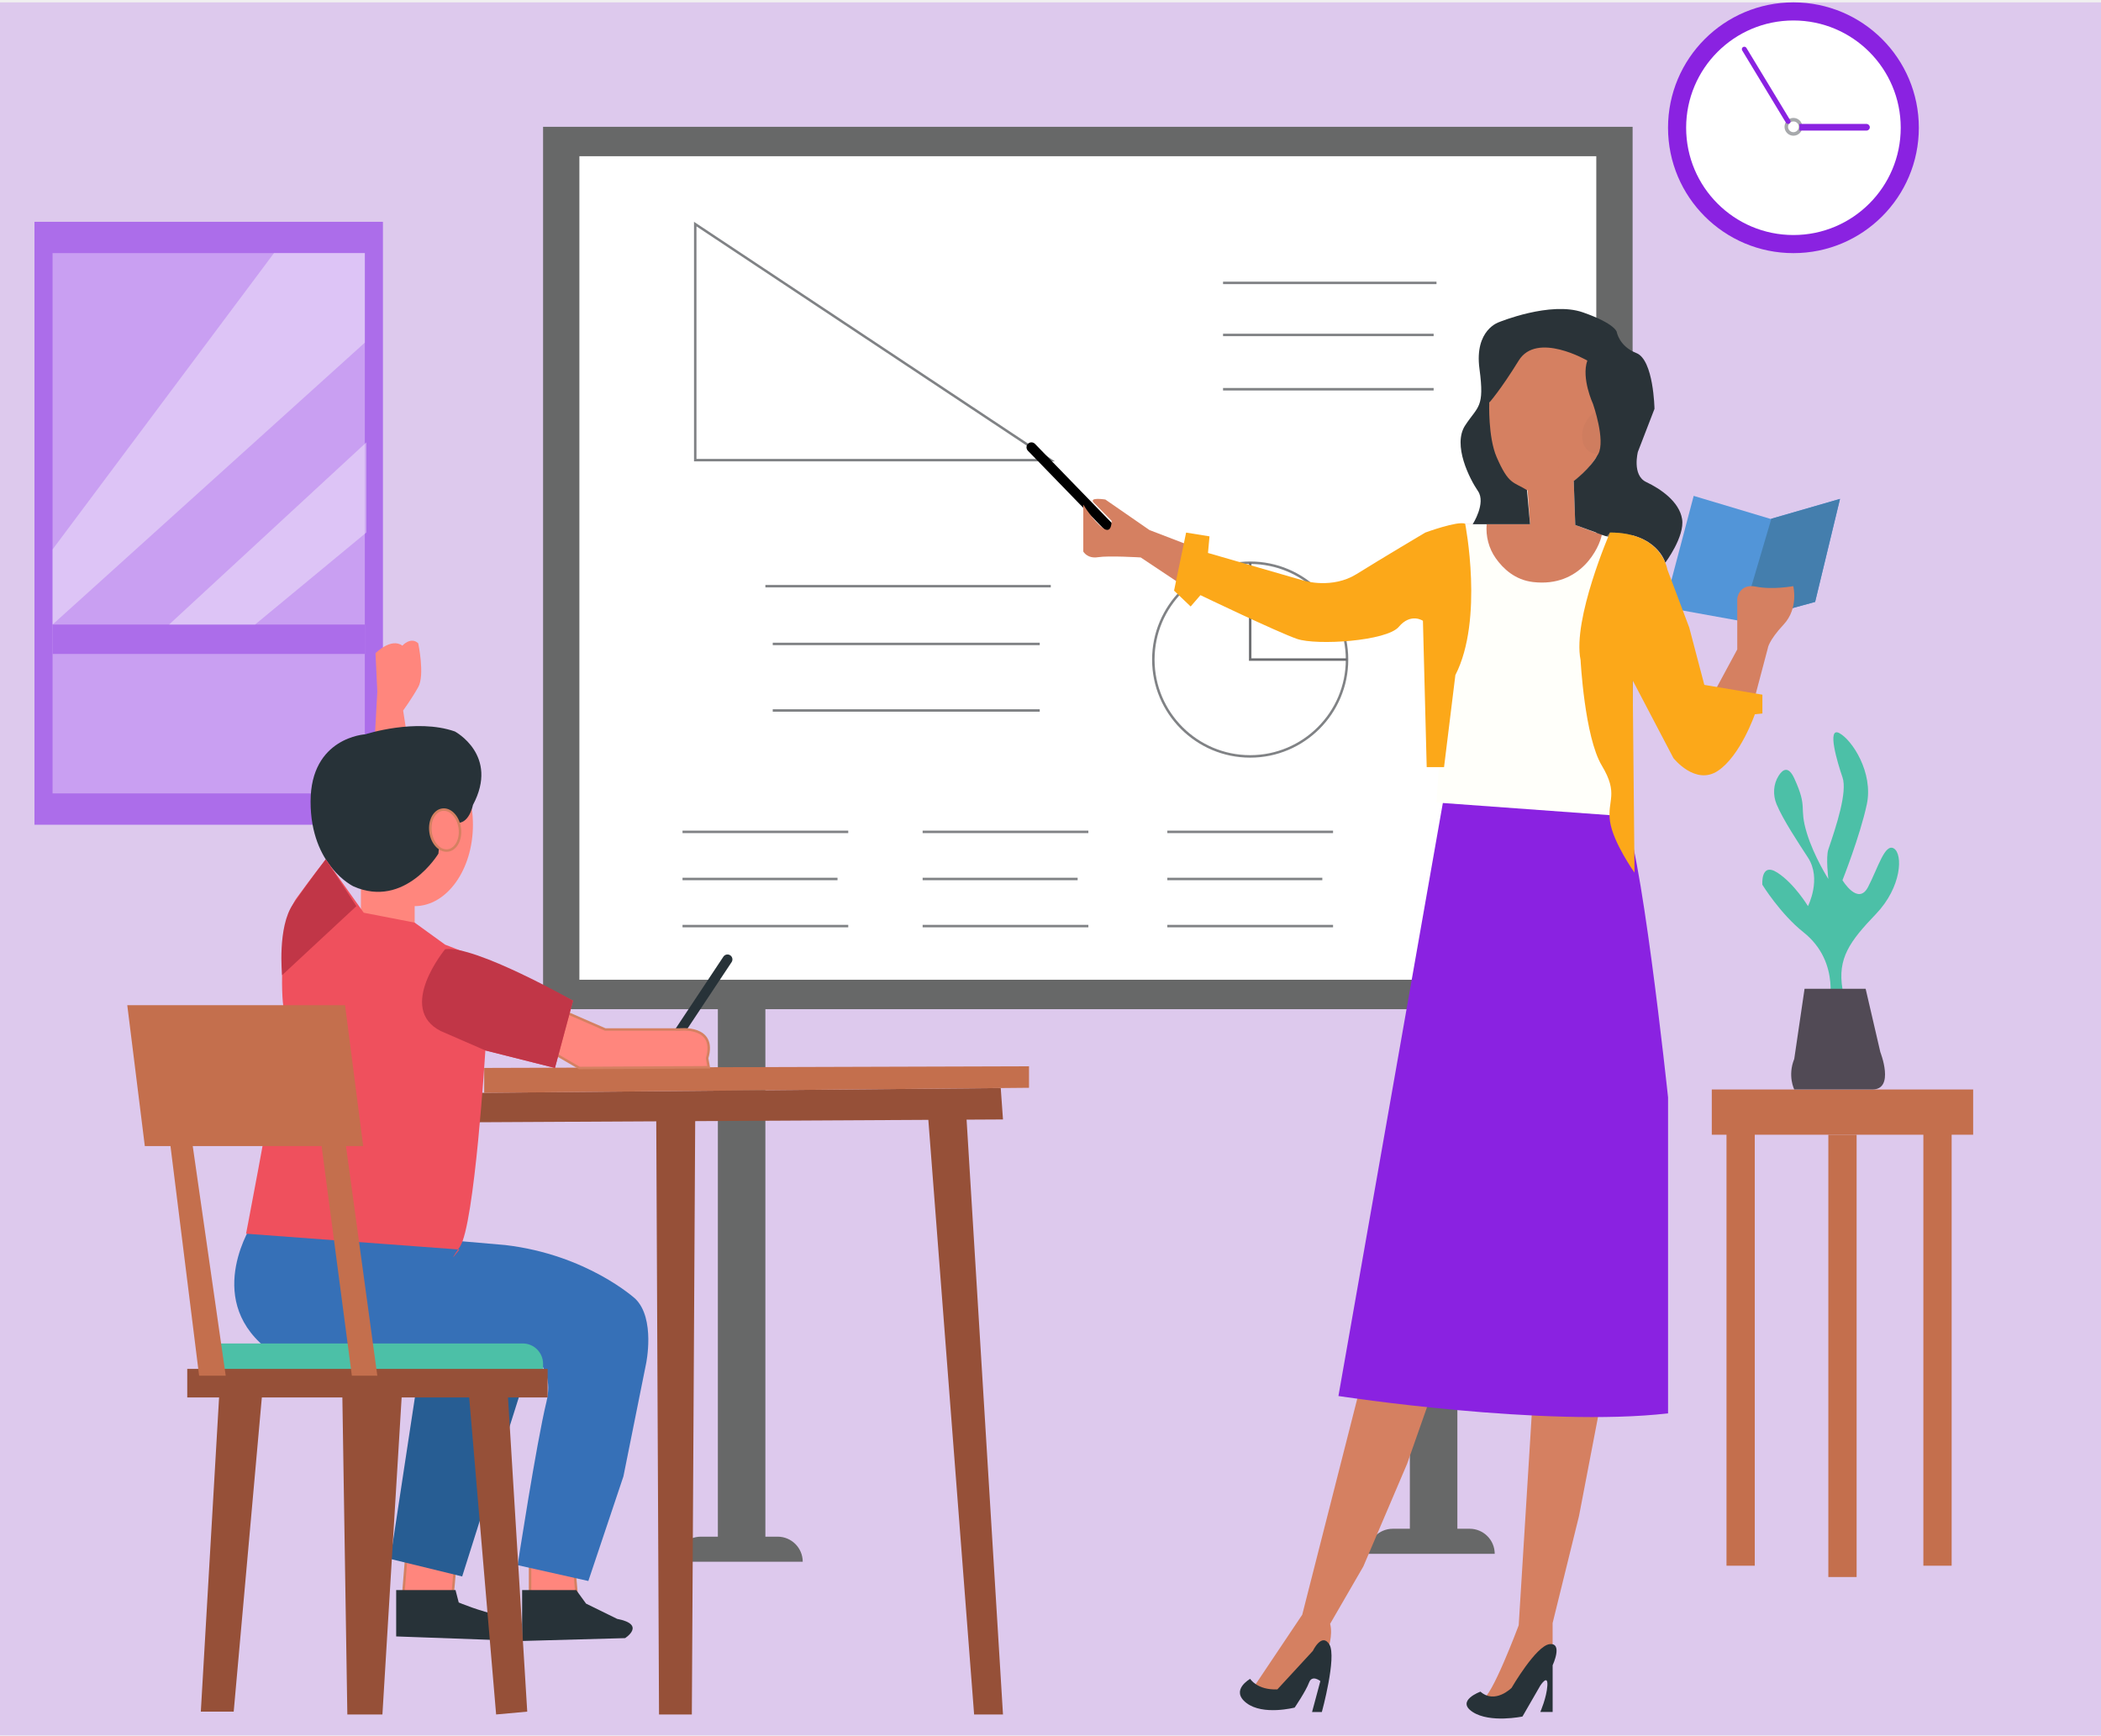
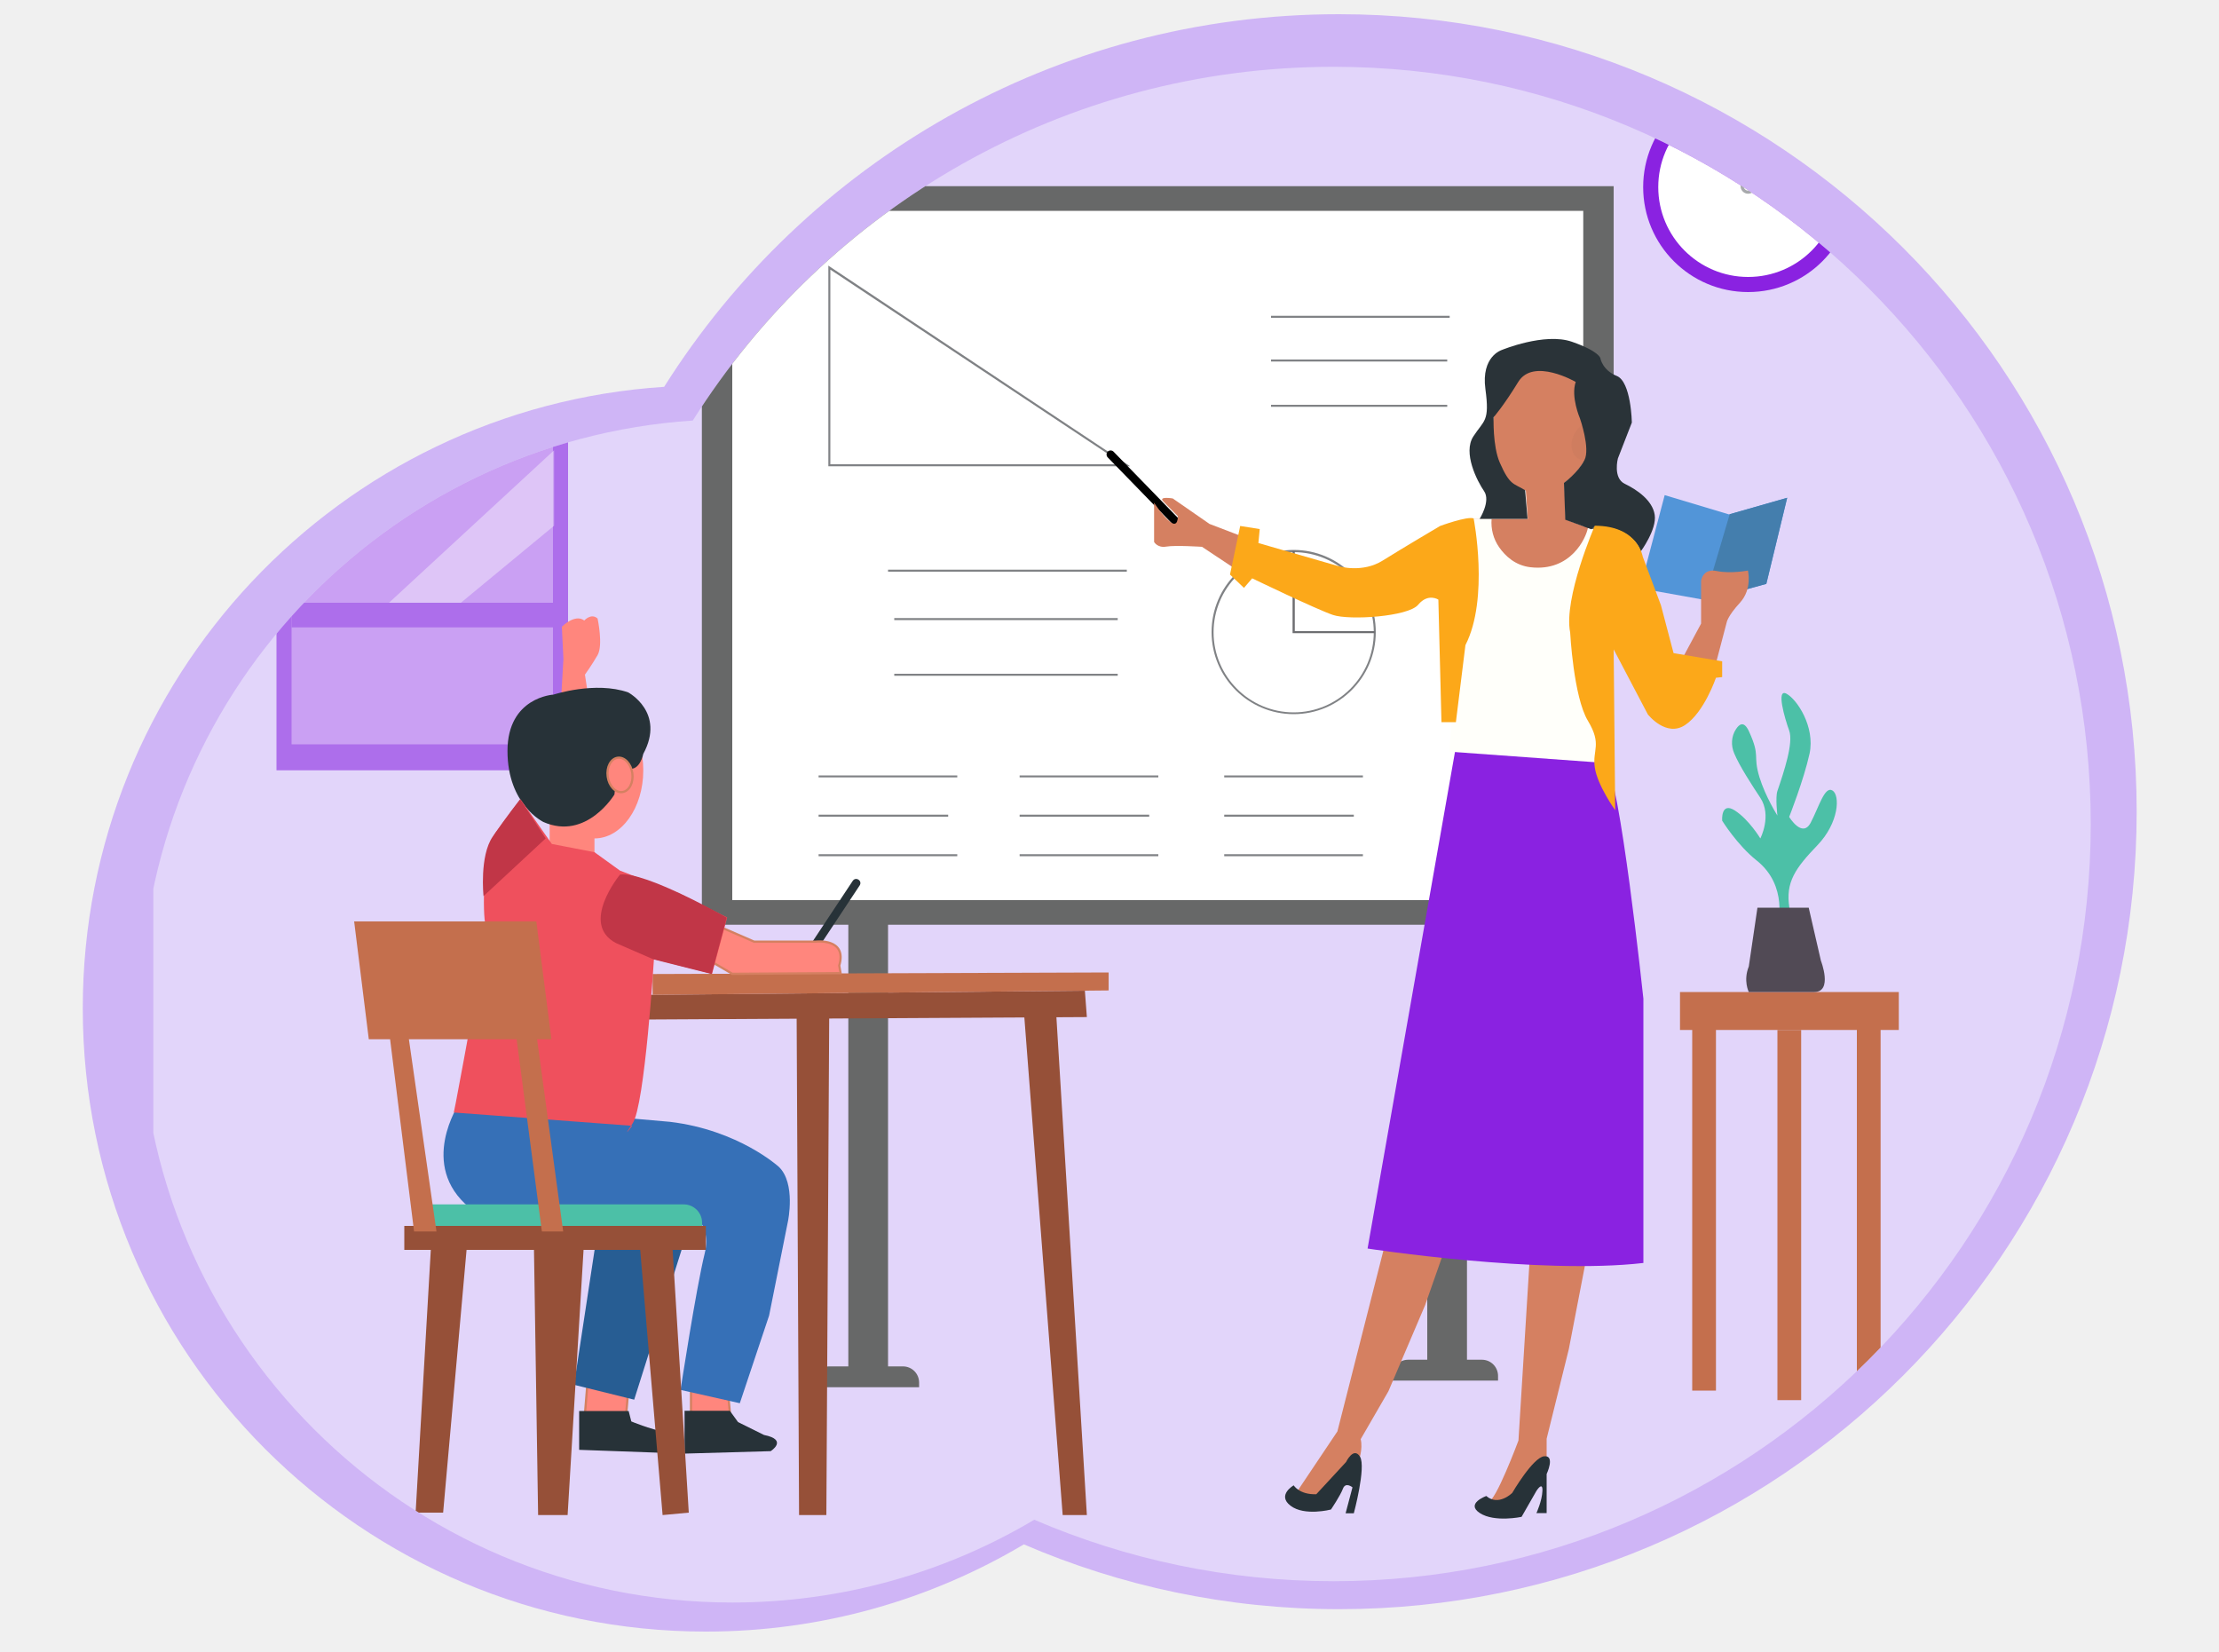
- <svg xmlns="http://www.w3.org/2000/svg" version="1.1" id="Layer_1" x="0" y="0" viewBox="0 0 851.62 703.54" style="enable-background:new 0 0 851.62 703.54" xml:space="preserve">
-   <style>.st4{fill:#a660ea}.st6{opacity:.41;fill:#fff}.st7{fill:#676868}.st8{fill:#fff}.st9{fill:#808285}.st11{fill:#ff867d}.st12{fill:#d58061}.st13{fill:#273238}.st15{fill:#8a22e1}.st17{fill:#fca819}.st19{fill:#ff867d;stroke:#d58061;stroke-miterlimit:10}.st22{fill:#965038}.st23{fill:#c46f4d}.st25{fill:#4cc0a7}.st27{fill:#c13647}</style>
-   <path style="opacity:.19;fill:#8a22e1" d="M0 .96h851.62v702.57H0z" />
-   <path style="fill:#5295d8" d="m745.83 202.25-10.09 41.77-29.04 7.94-.94-.17-31.16-5.63 11.92-45.13 31.19 9.35.29-.09z" />
-   <path style="fill:#447ead" d="m745.83 202.25-10.09 41.77-29.04 7.94-.94-.17 12.24-41.5z" />
-   <g style="opacity:.88">
-     <path class="st4" d="M13.97 89.92h141.25v244.43H13.97z" />
-     <path style="opacity:.36;fill:#fff" d="M21.31 102.61h126.57v219.04H21.31z" />
-     <path class="st4" d="M21.31 253.19h126.57v11.92H21.31z" />
-     <path class="st6" d="m21.31 222.73 89.74-120.12h36.83v36.3L21.31 253.19zM68.54 253.19l79.95-73.85v36.55l-45.1 37.3z" />
+ <svg xmlns="http://www.w3.org/2000/svg" xmlns:xlink="http://www.w3.org/1999/xlink" version="1.1" id="Layer_1" x="0" y="0" viewBox="0 0 1000 744.3" style="enable-background:new 0 0 1000 744.3" xml:space="preserve">
+   <style>.st6{fill:#a660ea}.st8{opacity:.41;fill:#fff}.st9{fill:#676868}.st10{fill:#fff}.st11{fill:#808285}.st13{fill:#ff867d}.st14{fill:#d58061}.st15{fill:#273238}.st17{fill:#8a22e1}.st19{fill:#fca819}.st21{fill:#ff867d;stroke:#d58061;stroke-miterlimit:10}.st24{fill:#965038}.st25{fill:#c46f4d}.st27{fill:#4cc0a7}.st29{fill:#c13647}</style>
+   <path d="M603.4 6.4c-128.1 0-240.5 67-304.1 167.9-146.3 9.6-262 131.4-262 280.1 0 155.1 125.7 280.8 280.8 280.8 52.4 0 101.4-14.4 143.3-39.3 43.6 18.8 91.6 29.2 142.1 29.2 198.5 0 359.4-160.9 359.4-359.4S801.9 6.4 603.4 6.4z" style="fill:#cfb5f6" />
+   <defs>
+     <path id="SVGID_1_" d="M601 30.1c-121.6 0-228.4 63.6-288.8 159.4-138.9 9.2-248.8 124.7-248.8 266 0 147.2 119.4 266.6 266.6 266.6 49.7 0 96.2-13.6 136.1-37.3 41.4 17.8 87 27.7 134.9 27.7 188.4 0 341.2-152.8 341.2-341.2S789.5 30.1 601 30.1z" />
+   </defs>
+   <clipPath id="SVGID_2_">
+     <use xlink:href="#SVGID_1_" style="overflow:visible" />
+   </clipPath>
+   <g style="clip-path:url(#SVGID_2_)">
+     <path style="fill:#e2d5fa" d="M69.1 21.5h877.2v702H69.1z" />
+     <path style="fill:#5295d8" d="m805.4 224.3-9.4 38.8-27 7.4-.9-.2-29-5.2 11.1-42 29 8.7.3-.1z" />
+     <path style="fill:#447ead" d="m805.4 224.3-9.4 38.8-27 7.4-.9-.2 11.4-38.6z" />
+     <g style="opacity:.88">
+       <path class="st6" d="M124.6 119.7H256v227.4H124.6z" />
+       <path style="opacity:.36;fill:#fff" d="M131.4 131.6h117.8v203.8H131.4z" />
+       <path class="st6" d="M131.4 271.6h117.8v11.1H131.4z" />
+       <path class="st8" d="m131.4 243.3 83.5-111.7h34.2v33.7L131.4 271.6zM175.3 271.6l74.4-68.7v34l-42 34.7z" />
+     </g>
+     <path class="st9" d="M316.3 83.9h410.9v332.8H316.3z" />
+     <path class="st10" d="M330 95h383.5v310.6H330z" />
+     <path class="st11" d="M400.2 256.7h107.6v.9H400.2zM403 278.5h100.7v.9H403zM403 303.6h100.7v.9H403zM583 321.8c-20.4 0-37-16.6-37-37s16.6-37 37-37 37 16.6 37 37-16.6 37-37 37zm0-73c-19.9 0-36.1 16.2-36.1 36.1S563.1 321 583 321c19.9 0 36.1-16.2 36.1-36.1s-16.2-36.1-36.1-36.1z" />
+     <path style="fill:#6d6e71" d="M619.5 285.3h-37v-37h1v36.1h36z" />
+     <path class="st11" d="M509.3 210.1h-136v-90.4l136 90.4zm-135.1-.9h132.1l-132.1-87.7v87.7zM572.8 142.3h80.5v.9h-80.5zM572.8 162h79.4v.9h-79.4zM572.8 182.4h79.4v.9h-79.4zM368.9 367.1h58.4v.9h-58.4zM368.9 384.9h62.5v.9h-62.5zM368.9 349.4h62.5v.9h-62.5zM459.5 367.1h58.4v.9h-58.4zM459.5 384.9H522v.9h-62.5zM459.5 349.4H522v.9h-62.5zM551.7 367.1h58.4v.9h-58.4zM551.7 384.9h62.5v.9h-62.5zM551.7 349.4h62.5v.9h-62.5z" />
+     <path class="st9" d="M382.3 409.7h17.9v209.5h-17.9z" />
+     <path class="st9" d="M414.3 625.1h-47.9V623c0-4.1 3.3-7.3 7.3-7.3h33.2c4.1 0 7.3 3.3 7.3 7.3v2.1zM643.2 406.7h17.9v209.5h-17.9z" />
+     <path class="st9" d="M675.2 622.1h-47.9V620c0-4.1 3.3-7.3 7.3-7.3h33.2c4.1 0 7.3 3.3 7.3 7.3v2.1z" />
+     <path class="st13" d="m252.5 321.4 1.4-24.5-.7-14.5s5.9-6 10.1-2.8c0 0 3.1-3.5 6-.9 0 0 2.6 12 0 16.5s-5.7 8.8-5.7 8.8l2.4 15.6-13.5 1.8z" />
+     <path class="st14" d="m625.7 554.6-23 90.4-19.7 29.4 12.2 2.3 17.1-18.5s2-5.1.9-9.7l12.5-21.6 16.5-38.7 9.1-25.9-25.6-7.7z" />
+     <path class="st15" d="M583 669.3s2.6 4.3 10.2 4l13.4-14.5s3.4-7.1 6.3-2.4c2.8 4.7-2.8 25.5-2.8 25.5h-3.7l3.1-11.7s-3.1-2.6-4.3.6-5.4 9.4-5.4 9.4-11.9 3.1-18.2-1.7 1.4-9.2 1.4-9.2z" />
+     <path class="st14" d="m689.7 561.8-5.4 87.3s-10.5 28.2-13.7 27.6 4 5.7 9.5 2.6 16.9-20.8 16.9-20.8v-10.2l10-40.4 8-41.5-25.3-4.6z" />
+     <path class="st15" d="M669.8 674.1s-9.5 3.4-2.9 7.7 18.8 1.7 18.8 1.7l6.7-11.7s2.9-4.6 2.7 0-2.7 10-2.7 10h4.6v-17.6s4-8.5-1.1-8-14.4 16.5-14.4 16.5-6.2 6.2-11.7 1.4z" />
+     <ellipse transform="rotate(-73.584 695.808 192.398)" class="st14" cx="695.8" cy="192.4" rx="29.8" ry="23" />
+     <ellipse transform="rotate(-62.484 715.56 198.765)" cx="715.6" cy="198.8" rx="9" ry="6.9" style="opacity:.69;fill:#cc7b5e" />
+     <path class="st14" d="m687.4 217.9 1.1 15.9h-24.4l1.1 20.2 32.7 13.1 17.7-10.8 9.3-8v-8.8l-5.7-.3-13.6-5.1-.9-24.5z" />
+     <path class="st17" d="m656.4 334.8-40.1 227.8s77.6 11.9 124.3 6.5V450s-10.8-101.8-17.1-106.1c-6.3-4.3-67.1-9.1-67.1-9.1z" />
+     <path d="M672.2 233.8c-.4 4.5.8 9.1 3.4 12.8 2.8 4 7.3 8.2 14.1 9 18.2 2.1 25.1-13.2 25.9-17.8l10.5 2.9-2.6 103.1-70.3-5.1 7.1-105h11.9v.1z" style="fill:#fffffa" />
+     <path class="st14" d="m757.9 297.2 8.7-16.2v-19.2s.6-5.8 7-4.5 14.1-.2 14.1-.2 2.1 8.3-3.6 14.5-6 9-6 9L773 300l-15.1-2.8z" />
+     <g>
+       <path d="M536.1 243.3c-.5 0-1-.2-1.3-.6l-35.6-36.6c-.7-.7-.7-1.9 0-2.6.7-.7 1.9-.7 2.6 0l35.6 36.6c.7.7.7 1.9 0 2.6-.4.4-.9.6-1.3.6z" />
+       <path class="st14" d="m563.4 243.1-18.3-7-16.6-11.5s-6.6-1.1-4.3 1.3 6.6 6.7 6.6 6.7.2 5.4-3.4 2.6-7.3-8.7-7.3-8.7v17.7s1.5 2.8 5.5 2.1 16.1.1 16.1.1l18.5 12.3 3.2-15.6z" />
+     </g>
+     <path class="st19" d="M664.1 233.6s7.1 36-3.7 57.1l-4.3 34.7h-6.5l-1.4-55.2s-4.6-3.1-9.1 2.3-31 7.1-38.4 4.6-36.4-16.5-36.4-16.5l-3.7 4.3-6.3-6 4.6-21.9 8.8 1.4-.6 6.3 36.4 10.5s10.5 3.1 19.6-2.6c9.1-5.7 25.9-15.6 25.9-15.6s12.2-4.5 15.1-3.4z" />
+     <path d="M710.1 172.1s-19.1-11.1-25.9 0-11.1 15.9-11.1 15.9-.5 13 2.8 20.5c4.6 10.5 6.3 9.2 11.4 12.4l1.1 12.9h-21.6s5.1-8 2-12.5-9.7-17.3-4.8-24.7c4.8-7.4 7.4-6.5 5.4-21.3s7.4-17.6 7.4-17.6 19.3-8 31.6-3.7 12.8 7.4 12.8 7.4.9 5.4 7.4 8 6.8 21 6.8 21l-6.3 16.2s-2.3 8.8 3.1 11.4 12.5 7.4 13.5 14-6.3 16.5-6.3 16.5-2.9-11.3-20.9-11.4l-1.3 1.4-11.8-4.3-.6-16.6s6.2-4.5 9.2-10.2c2.8-5.2-2-18.9-2-18.9s-4.2-9.7-1.9-16.4z" style="fill:#2a3338" />
+     <ellipse class="st13" cx="267.9" cy="347.1" rx="22" ry="30.7" />
+     <path class="st13" d="M247.7 366.6v27.5h26.6l-6.4-7.3v-14.3z" />
+     <g>
+       <path class="st21" d="M311.4 619.1v24.8h18.2l-2-21.6z" />
+       <path class="st15" d="M308.5 635.8V655l38.8-1.1s8.1-5.1-3-7.3l-11.7-5.8-3.7-5.1h-20.4z" />
+     </g>
+     <path d="M206.9 497.3s-18.6 27.7 4.7 46.9h95.8s14.1 4.7 10.2 20.5-10.9 61.6-10.9 61.6l26.7 6 13.2-39.5 8.5-42.5s3.6-17.1-4.1-24.5c0 0-18.1-16.6-49.1-20.3l-46.7-4.1-48.3-4.1z" style="fill:#3670b7" />
+     <g>
+       <path class="st21" d="m264.9 621.3-1.7 20.9 18.3 1.7s2.3-21.3 1.5-22.6-18.1 0-18.1 0z" />
+       <path class="st15" d="M261 635.8v17.5l47.1 1.7s-.2-8.1-7.9-9.6-15.7-4.9-15.7-4.9l-1.2-4.7H261z" />
+     </g>
+     <path style="fill:#275d93" d="M269.8 551.1 258.7 624l27.1 6.7 23.7-74.9z" />
+     <g>
+       <path class="st24" d="M290.7 448.3v11.1l199.1-1.1-.9-11.9z" />
+       <path class="st24" d="m359 455.5 1.1 227.2h12.3l1.3-227.2zM461.4 455.5l17.5 227.2h10.9l-13.9-227.2z" />
+       <path class="st25" d="m294.1 438.9 205.5-.7v8.1l-205.5 2z" />
+     </g>
+     <g>
+       <path class="st15" d="M361.1 437.1c-.4 0-.7-.1-1-.3-.9-.6-1.1-1.7-.5-2.6l24.7-37.3c.6-.9 1.7-1.1 2.6-.5.9.6 1.1 1.7.5 2.6l-24.7 37.3c-.4.5-1 .8-1.6.8z" />
+     </g>
+     <path class="st21" d="m321.6 416.4 18.2 7.9h27.9s14.2-1.7 10.5 10.8l.6 3.4-48.8.3-13.7-8 5.3-14.4z" />
+     <g>
+       <circle class="st17" cx="787.8" cy="84.3" r="47.3" />
+       <circle class="st10" cx="787.8" cy="84.3" r="40.5" />
+       <circle cx="787.8" cy="83.9" r="3.4" style="fill:#a7a9ac" />
+       <circle class="st10" cx="787.8" cy="83.9" r="2" />
+       <path class="st17" d="M815.7 85.3h-25.6v-2.5h25.6c.5 0 1 .4 1 1v.6c-.1.5-.5.9-1 .9z" />
+       <g>
+         <path class="st17" d="M785.8 82.8c-.3 0-.6-.2-.8-.4l-16.5-27.3c-.3-.4-.1-1 .3-1.3.4-.3 1-.1 1.3.3l16.5 27.3c.3.4.1 1-.3 1.3-.1.1-.3.1-.5.1z" />
+       </g>
+     </g>
+     <path class="st25" d="M757.1 447h98.6v17.1h-98.6z" />
+     <path class="st25" d="M762.6 459.8h10.7v166.8h-10.7zM801 464.1h10.7v166.8H801zM836.8 459.8h10.7v166.8h-10.7z" />
+     <path class="st27" d="M791.6 387.7c-8.7-6.9-15.5-17.9-15.5-17.9s-.7-8.7 5.7-4.6 11.5 12.6 11.5 12.6 5.3-10.2 0-18.3c-3.7-5.6-9.4-14.3-11.8-20.1-1.5-3.5-1.3-7.6.8-10.8 1.6-2.5 3.7-3.8 5.9 1 5.3 11.6 1.6 10.4 4.7 20.6 2.7 8.8 8.1 17.3 8.1 17.3s-1-8.2 0-11.1c3-8.8 7.3-21.7 5.3-27.2s-6-19.2-1.2-16.6c4.8 2.6 12.9 14.9 10.4 26.9-2.6 11.9-9.2 28.6-9.2 28.6s5.9 9.8 9.7 2.6c3.8-7.3 6.3-16.6 9.8-14.5s3 14.5-6.8 24.7-14.5 16.6-12.6 28.2-5.3 7.7-5.3 7.7 5-17.6-9.5-29.1z" />
+     <path class="st19" d="M718.7 236.9s-14.2 32.7-11.1 48.1c0 0 1.5 29 8 39.8 6.5 10.8 1.9 13.1 3.1 21 1.1 8 9.2 19.3 9.2 19.3l-.7-72.5 15.4 29.3s8.2 10.5 16.8 4.8 13.9-21.3 13.9-21.3l2.8-.3V298l-21.9-3.7-5.7-21.6-8.2-21.9c0 .1-2-13.9-21.6-13.9z" />
+     <path class="st15" d="M283.1 312s16.9 9 6.8 27.7c0 0-1.5 7.9-6.8 6.6s-6.2 11.7-6.2 11.7-12.6 20.9-32 12.4c0 0-16.2-7.7-16.2-32s20.7-25.4 20.7-25.4 18.9-6.2 33.7-1z" />
+     <ellipse transform="rotate(-7.82 279.251 349.107)" class="st21" cx="279.4" cy="349.2" rx="5.6" ry="7.8" />
+     <path d="m248.7 380.3 19.2 3.7 11.5 8.3 26.5 10.2 21.8 10.9-6.8 25.4-26.2-6.6s-4.1 65.9-9.6 74c-5.5 8.1-.2 1.1-.2 1.1l-80.4-6s.3-1.6.9-4.4c3.2-17 14.5-76.8 13.4-80.2-1.3-4.1-1.5-33.3 4.7-41.8s11.1-14.7 11.1-14.7l14.1 20.1z" style="fill:#ef505d" />
+     <path class="st29" d="m245.9 377.8-28 26s-1.9-18.2 4.2-26.9c6-8.7 12.3-16.8 12.3-16.8l11.5 17.7zM279.4 394.1s-18.4 22.3-1.7 30.9l16.8 7.3 26.2 6.6 6.8-25.4c.1 0-36.8-21-48.1-19.4z" />
+     <g>
+       <path class="st27" d="M316.3 553.4H191.8v-10.7h116.3c4.6 0 8.3 3.7 8.3 8.3v2.4z" />
+       <path class="st24" d="M182.2 552.4h135.9v10.8H182.2z" />
+       <path class="st24" d="m194.3 560.5-7 121.1h12.4l10.8-121.1zM240.6 560.5l1.9 122.2h13.3l7.4-123.1zM288.2 559.6l10.4 123.1 11.8-1.1-7.5-122z" />
+       <path class="st25" d="m159.6 415.2 6.6 53.1h82.3l-6.8-53.1z" />
+       <path class="st25" d="m232.3 464.3 11.9 90.6h9.6l-12.3-90.6zM175.3 464.3l11.3 90.6h10.1l-13-90.6z" />
+     </g>
+     <path d="M792 409h23.1l5.5 23.9s5.5 14.1-3 14.1h-29.5s-2.6-5.1 0-11.5L792 409z" style="fill:#514a55" />
  </g>
-   <path class="st7" d="M220.13 51.41h441.63v357.71H220.13z" />
-   <path class="st8" d="M234.85 63.33h412.19v333.86H234.85z" />
-   <path class="st9" d="M310.24 237.13h115.68v1H310.24zM313.22 260.56h108.23v1H313.22zM313.22 287.54h108.23v1H313.22zM506.75 307.15c-21.92 0-39.76-17.84-39.76-39.76s17.83-39.76 39.76-39.76 39.76 17.84 39.76 39.76-17.84 39.76-39.76 39.76zm0-78.52c-21.37 0-38.76 17.39-38.76 38.76s17.39 38.76 38.76 38.76c21.37 0 38.76-17.39 38.76-38.76s-17.39-38.76-38.76-38.76z" />
-   <path style="fill:#6d6e71" d="M546.01 267.89h-39.76v-39.76h1v38.76h38.76z" />
-   <path class="st9" d="M427.58 187.04H281.31V89.92l146.27 97.12zm-145.27-1h141.95L282.31 91.78v94.26zM495.75 114.19h86.52v1h-86.52zM495.75 135.29h85.36v1h-85.36zM495.75 157.3h85.36v1h-85.36zM276.65 355.84h62.83v1h-62.83zM276.65 374.94h67.18v1h-67.18zM276.65 336.75h67.18v1h-67.18zM373.98 355.84h62.83v1h-62.83zM373.98 374.94h67.18v1h-67.18zM373.98 336.75h67.18v1h-67.18zM473.16 355.84h62.83v1h-62.83zM473.16 374.94h67.18v1h-67.18zM473.16 336.75h67.18v1h-67.18z" />
-   <path class="st7" d="M290.98 401.55h19.26v225.17h-19.26z" />
-   <path class="st7" d="M325.38 633.14H273.9c0-5.61 4.55-10.17 10.17-10.17h31.15c5.6 0 10.16 4.56 10.16 10.17zM571.47 398.34h19.26v225.17h-19.26z" />
-   <path class="st7" d="M605.87 629.93h-51.48c0-5.61 4.55-10.17 10.17-10.17h31.15c5.6 0 10.16 4.56 10.16 10.17z" />
-   <path class="st11" d="m151.49 306.69 1.45-26.29-.73-15.59s6.31-6.42 10.89-3.06c0 0 3.36-3.78 6.42-.97 0 0 2.75 12.9 0 17.79-2.75 4.89-6.11 9.48-6.11 9.48l2.6 16.82-14.52 1.82z" />
-   <path class="st12" d="m552.61 557.39-24.76 97.22-21.1 31.49 13.15 2.45 18.34-19.87s2.14-5.5.92-10.39l13.45-23.24 17.73-41.58 9.78-27.82-27.51-8.26z" />
-   <path class="st13" d="M506.75 680.61s2.75 4.59 11.01 4.28l14.37-15.59s3.67-7.66 6.73-2.61-3.06 27.37-3.06 27.37h-3.97l3.36-12.54s-3.36-2.75-4.59.61c-1.22 3.36-5.81 10.12-5.81 10.12s-12.84 3.33-19.57-1.86 1.53-9.78 1.53-9.78z" />
-   <path class="st12" d="m621.4 565.04-5.81 93.86s-11.31 30.27-14.68 29.66c-3.36-.61 4.28 6.11 10.24 2.75s18.19-22.32 18.19-22.32v-11.01l10.7-43.41 8.56-44.64-27.2-4.89z" />
-   <path class="st13" d="M600.09 685.8s-10.18 3.67-3.15 8.25 20.18 1.83 20.18 1.83l7.23-12.54s3.16-4.89 2.86 0-2.86 10.7-2.86 10.7h5V675.1s4.28-9.17-1.22-8.56c-5.5.61-15.43 17.73-15.43 17.73s-6.7 6.73-12.61 1.53z" />
-   <ellipse transform="rotate(-73.584 628.015 168.01)" class="st12" cx="627.99" cy="168.01" rx="31.99" ry="24.76" />
-   <ellipse transform="rotate(-62.484 649.255 174.857)" cx="649.27" cy="174.87" rx="9.64" ry="7.46" style="opacity:.69;fill:#cc7b5e" />
-   <path class="st12" d="m618.96 195.41 1.22 17.12h-26.29l1.22 21.71 35.16 14.06 19-11.62 10.04-8.56v-9.48l-6.11-.3-14.68-5.51-.91-26.29z" />
-   <path class="st15" d="m585.63 321.06-43.11 244.89s83.46 12.84 133.61 7.03v-128.1s-11.62-109.45-18.34-114.04-72.16-9.78-72.16-9.78z" />
-   <path d="M602.6 212.53c-.4 4.88.86 9.77 3.68 13.77 3.01 4.27 7.85 8.81 15.12 9.66 19.52 2.28 26.95-14.2 27.87-19.09l11.27 3.15-2.75 110.83-75.52-5.5 7.64-112.82h12.69z" style="fill:#fffffa" />
-   <path class="st12" d="m694.78 280.71 9.4-17.43v-20.64s.69-6.19 7.57-4.82c6.88 1.38 15.13-.2 15.13-.2s2.29 8.91-3.9 15.56c-6.19 6.65-6.42 9.63-6.42 9.63l-5.52 20.87-16.26-2.97z" />
-   <g>
-     <path d="M456.31 222.73a2 2 0 0 1-1.44-.61l-38.22-39.39c-.77-.79-.75-2.06.04-2.83s2.06-.75 2.83.04l38.22 39.39a2.004 2.004 0 0 1-1.43 3.4z" />
-     <path class="st12" d="m485.66 222.46-19.72-7.57-17.89-12.38s-7.11-1.15-4.59 1.38c2.52 2.52 7.11 7.24 7.11 7.24s.23 5.83-3.67 2.84c-3.9-2.98-7.8-9.4-7.8-9.4v19.03s1.61 2.98 5.96 2.29 17.31.1 17.31.1l19.83 13.2 3.46-16.73z" />
-   </g>
-   <path class="st17" d="M593.89 212.31s7.64 38.75-3.97 61.37l-4.59 37.3h-7.03l-1.53-59.31s-4.89-3.36-9.78 2.45c-4.89 5.81-33.32 7.64-41.27 4.89-7.95-2.75-39.13-17.73-39.13-17.73l-3.97 4.59-6.73-6.42 4.89-23.54 9.48 1.53-.61 6.73 39.13 11.31s11.31 3.36 21.1-2.75c9.78-6.11 27.82-16.82 27.82-16.82s13.13-4.83 16.19-3.6z" />
-   <path d="M643.41 146.18s-20.48-11.92-27.82 0-11.94 17.05-11.94 17.05-.52 13.98 3 22.09c4.91 11.31 6.8 9.94 12.3 13.37l1.23 13.84h-23.24s5.5-8.56 2.14-13.45c-3.36-4.89-10.39-18.65-5.2-26.6s7.95-7.03 5.81-22.93 7.95-18.96 7.95-18.96 20.79-8.56 33.94-3.97c13.15 4.59 13.76 7.95 13.76 7.95s.92 5.81 7.95 8.56c7.03 2.75 7.34 22.62 7.34 22.62l-6.73 17.43s-2.45 9.48 3.36 12.23c5.81 2.75 13.41 7.91 14.56 15.02 1.15 7.11-6.82 17.7-6.82 17.7s-3.15-12.16-22.41-12.24l-1.38 1.53-12.69-4.59-.62-17.84s6.65-4.88 9.93-10.91c3.04-5.6-2.12-20.32-2.12-20.32s-4.82-10.39-2.3-17.58z" style="fill:#2a3338" />
-   <ellipse class="st11" cx="168.08" cy="334.35" rx="23.62" ry="33" />
-   <path class="st11" d="M146.29 355.23v29.58h28.67l-6.88-7.8v-15.45z" />
-   <g>
-     <path class="st19" d="M214.85 626.72v26.6h19.49l-2.06-23.16z" />
-     <path class="st13" d="M211.64 644.61v20.64l41.73-1.15s8.71-5.5-3.21-7.8l-12.61-6.19-3.99-5.5h-21.92z" />
-   </g>
-   <path d="M102.5 495.79s-19.95 29.81 5.04 50.45H210.5s15.13 5.04 11.01 22.01c-4.13 16.97-11.69 66.27-11.69 66.27l28.66 6.42 14.22-42.42 9.17-45.63s3.9-18.34-4.36-26.37c0 0-19.49-17.89-52.74-21.78l-50.22-4.36-52.05-4.59z" style="fill:#3670b7" />
-   <g>
-     <path class="st19" d="m164.87 629.01-1.83 22.47 19.72 1.83s2.52-22.93 1.61-24.31c-.93-1.36-19.5.01-19.5.01z" />
-     <path class="st13" d="M160.59 644.61v18.8l50.68 1.83s-.23-8.71-8.48-10.32c-8.25-1.61-16.85-5.27-16.85-5.27l-1.3-5.04h-24.05z" />
-   </g>
-   <path style="fill:#275d93" d="m170.14 553.57-11.92 78.42 29.12 7.11 25.45-80.48z" />
-   <g>
-     <path class="st22" d="M192.61 443.05v11.92l213.94-1.14-.91-12.74z" />
-     <path class="st22" d="m265.99 450.85 1.14 244.2h13.3l1.38-244.2zM376.05 450.85l18.8 244.2h11.7l-14.94-244.2z" />
-     <path class="st23" d="m196.26 432.94 220.84-.67v8.72l-220.84 2.06z" />
-   </g>
-   <g>
-     <path class="st13" d="M268.28 431c-.38 0-.76-.11-1.1-.33a1.998 1.998 0 0 1-.56-2.77l26.6-40.06a1.998 1.998 0 1 1 3.33 2.21l-26.6 40.06c-.39.57-1.02.89-1.67.89z" />
-   </g>
-   <path class="st19" d="m225.78 408.84 19.57 8.53h29.96s15.29-1.82 11.31 11.63l.66 3.67-52.44.29-14.72-8.56 5.66-15.56z" />
-   <g>
-     <circle class="st15" cx="726.95" cy="51.79" r="50.83" />
-     <circle class="st8" cx="726.95" cy="51.79" r="43.49" />
-     <circle cx="726.95" cy="51.41" r="3.61" style="fill:#a7a9ac" />
-     <circle class="st8" cx="726.95" cy="51.41" r="2.18" />
-     <path class="st15" d="M756.56 52.94h-27.2v-2.7h27.2a1.35 1.35 0 0 1 0 2.7z" />
-     <g>
-       <path class="st15" d="M724.78 50.23c-.34 0-.67-.17-.86-.48l-17.74-29.3a.995.995 0 0 1 .34-1.37.995.995 0 0 1 1.37.34l17.74 29.3a.995.995 0 0 1-.85 1.51z" />
-     </g>
-   </g>
-   <path class="st23" d="M693.86 441.68H799.8v18.34H693.86z" />
-   <path class="st23" d="M699.82 455.43h11.46v179.31h-11.46zM741.1 460.02h11.46v179.31H741.1zM779.62 455.43h11.46v179.31h-11.46z" />
-   <path class="st25" d="M731.01 377.93c-9.4-7.46-16.66-19.26-16.66-19.26s-.76-9.32 6.11-4.89c6.88 4.43 12.38 13.57 12.38 13.57s5.66-11.01 0-19.69c-3.95-6.06-10.12-15.37-12.71-21.59-1.57-3.78-1.37-8.15.84-11.6 1.7-2.66 3.98-4.03 6.33 1.09 5.69 12.42 1.72 11.16 5.09 22.19 2.89 9.49 8.71 18.59 8.71 18.59s-1.07-8.83 0-11.98c3.22-9.46 7.8-23.3 5.73-29.26-2.06-5.96-6.44-20.64-1.27-17.89s13.88 16.05 11.13 28.89-9.86 30.74-9.86 30.74 6.32 10.54 10.38 2.74c4.06-7.8 6.81-17.89 10.48-15.59 3.67 2.29 3.21 15.59-7.34 26.6-10.55 11.01-15.59 17.89-13.53 30.27 2.06 12.38-5.73 8.25-5.73 8.25s5.51-18.8-10.08-31.18z" />
-   <path class="st17" d="M652.59 215.89s-15.29 35.16-11.92 51.67c0 0 1.62 31.18 8.61 42.8 6.99 11.62 2.09 14.06 3.32 22.62 1.22 8.56 9.94 20.79 9.94 20.79l-.76-77.96 16.51 31.49s8.87 11.31 18.04 5.2 14.98-22.93 14.98-22.93l3.06-.31v-7.64l-23.54-3.97-6.11-23.24-8.87-23.54c-.03 0-2.17-14.98-23.26-14.98z" />
-   <path class="st13" d="M184.36 296.53s18.11 9.63 7.34 29.81c0 0-1.61 8.48-7.34 7.11s-6.65 12.61-6.65 12.61-13.53 22.47-34.39 13.3c0 0-17.43-8.25-17.43-34.39s22.24-27.29 22.24-27.29 20.41-6.65 36.23-1.15z" />
-   <ellipse transform="rotate(-7.82 180.305 336.452)" class="st19" cx="180.43" cy="336.53" rx="5.98" ry="8.35" />
-   <path d="m147.44 370.02 20.64 4.01 12.35 8.94 28.46 11.01 23.39 11.69-7.34 27.29-28.2-7.11s-4.36 70.85-10.32 79.57c-5.96 8.71-.23 1.15-.23 1.15l-86.45-6.42s.34-1.76.92-4.78c3.48-18.23 15.63-82.51 14.45-86.25-1.38-4.36-1.61-35.77 5.04-44.94 6.65-9.17 11.88-15.8 11.88-15.8l15.41 21.64z" style="fill:#ef505d" />
-   <path class="st27" d="m144.46 367.35-30.11 27.99s-2.01-19.57 4.48-28.87 13.2-18.09 13.2-18.09l12.43 18.97zM180.43 384.81s-19.81 23.97-1.79 33.17l18.1 7.87 28.2 7.11 7.34-27.29c0 .01-39.73-22.54-51.85-20.86z" />
-   <g>
-     <path class="st25" d="M220.13 556.1H86.22v-11.46h125.66c4.56 0 8.25 3.7 8.25 8.25v3.21z" />
-     <path class="st22" d="M75.9 554.95h146.09v11.58H75.9z" />
-     <path class="st22" d="M88.97 563.66 81.4 693.9h13.33l11.66-130.24zM138.73 563.66l2.06 131.39h14.22l8.02-132.3zM189.86 562.75l11.24 132.3 12.61-1.15-8.03-131.15z" />
-     <path class="st23" d="m51.59 407.51 7.11 57.1h88.51l-7.34-57.1z" />
-     <path class="st23" d="m129.78 460.25 12.84 97.45h10.32l-13.3-97.45zM68.56 460.25l12.15 97.45h10.78L77.5 460.25z" />
-   </g>
-   <path d="M731.46 400.86h24.76l5.96 25.68s5.96 15.13-3.21 15.13h-31.69s-2.79-5.5 0-12.38l4.18-28.43z" style="fill:#514a55" />
</svg>
